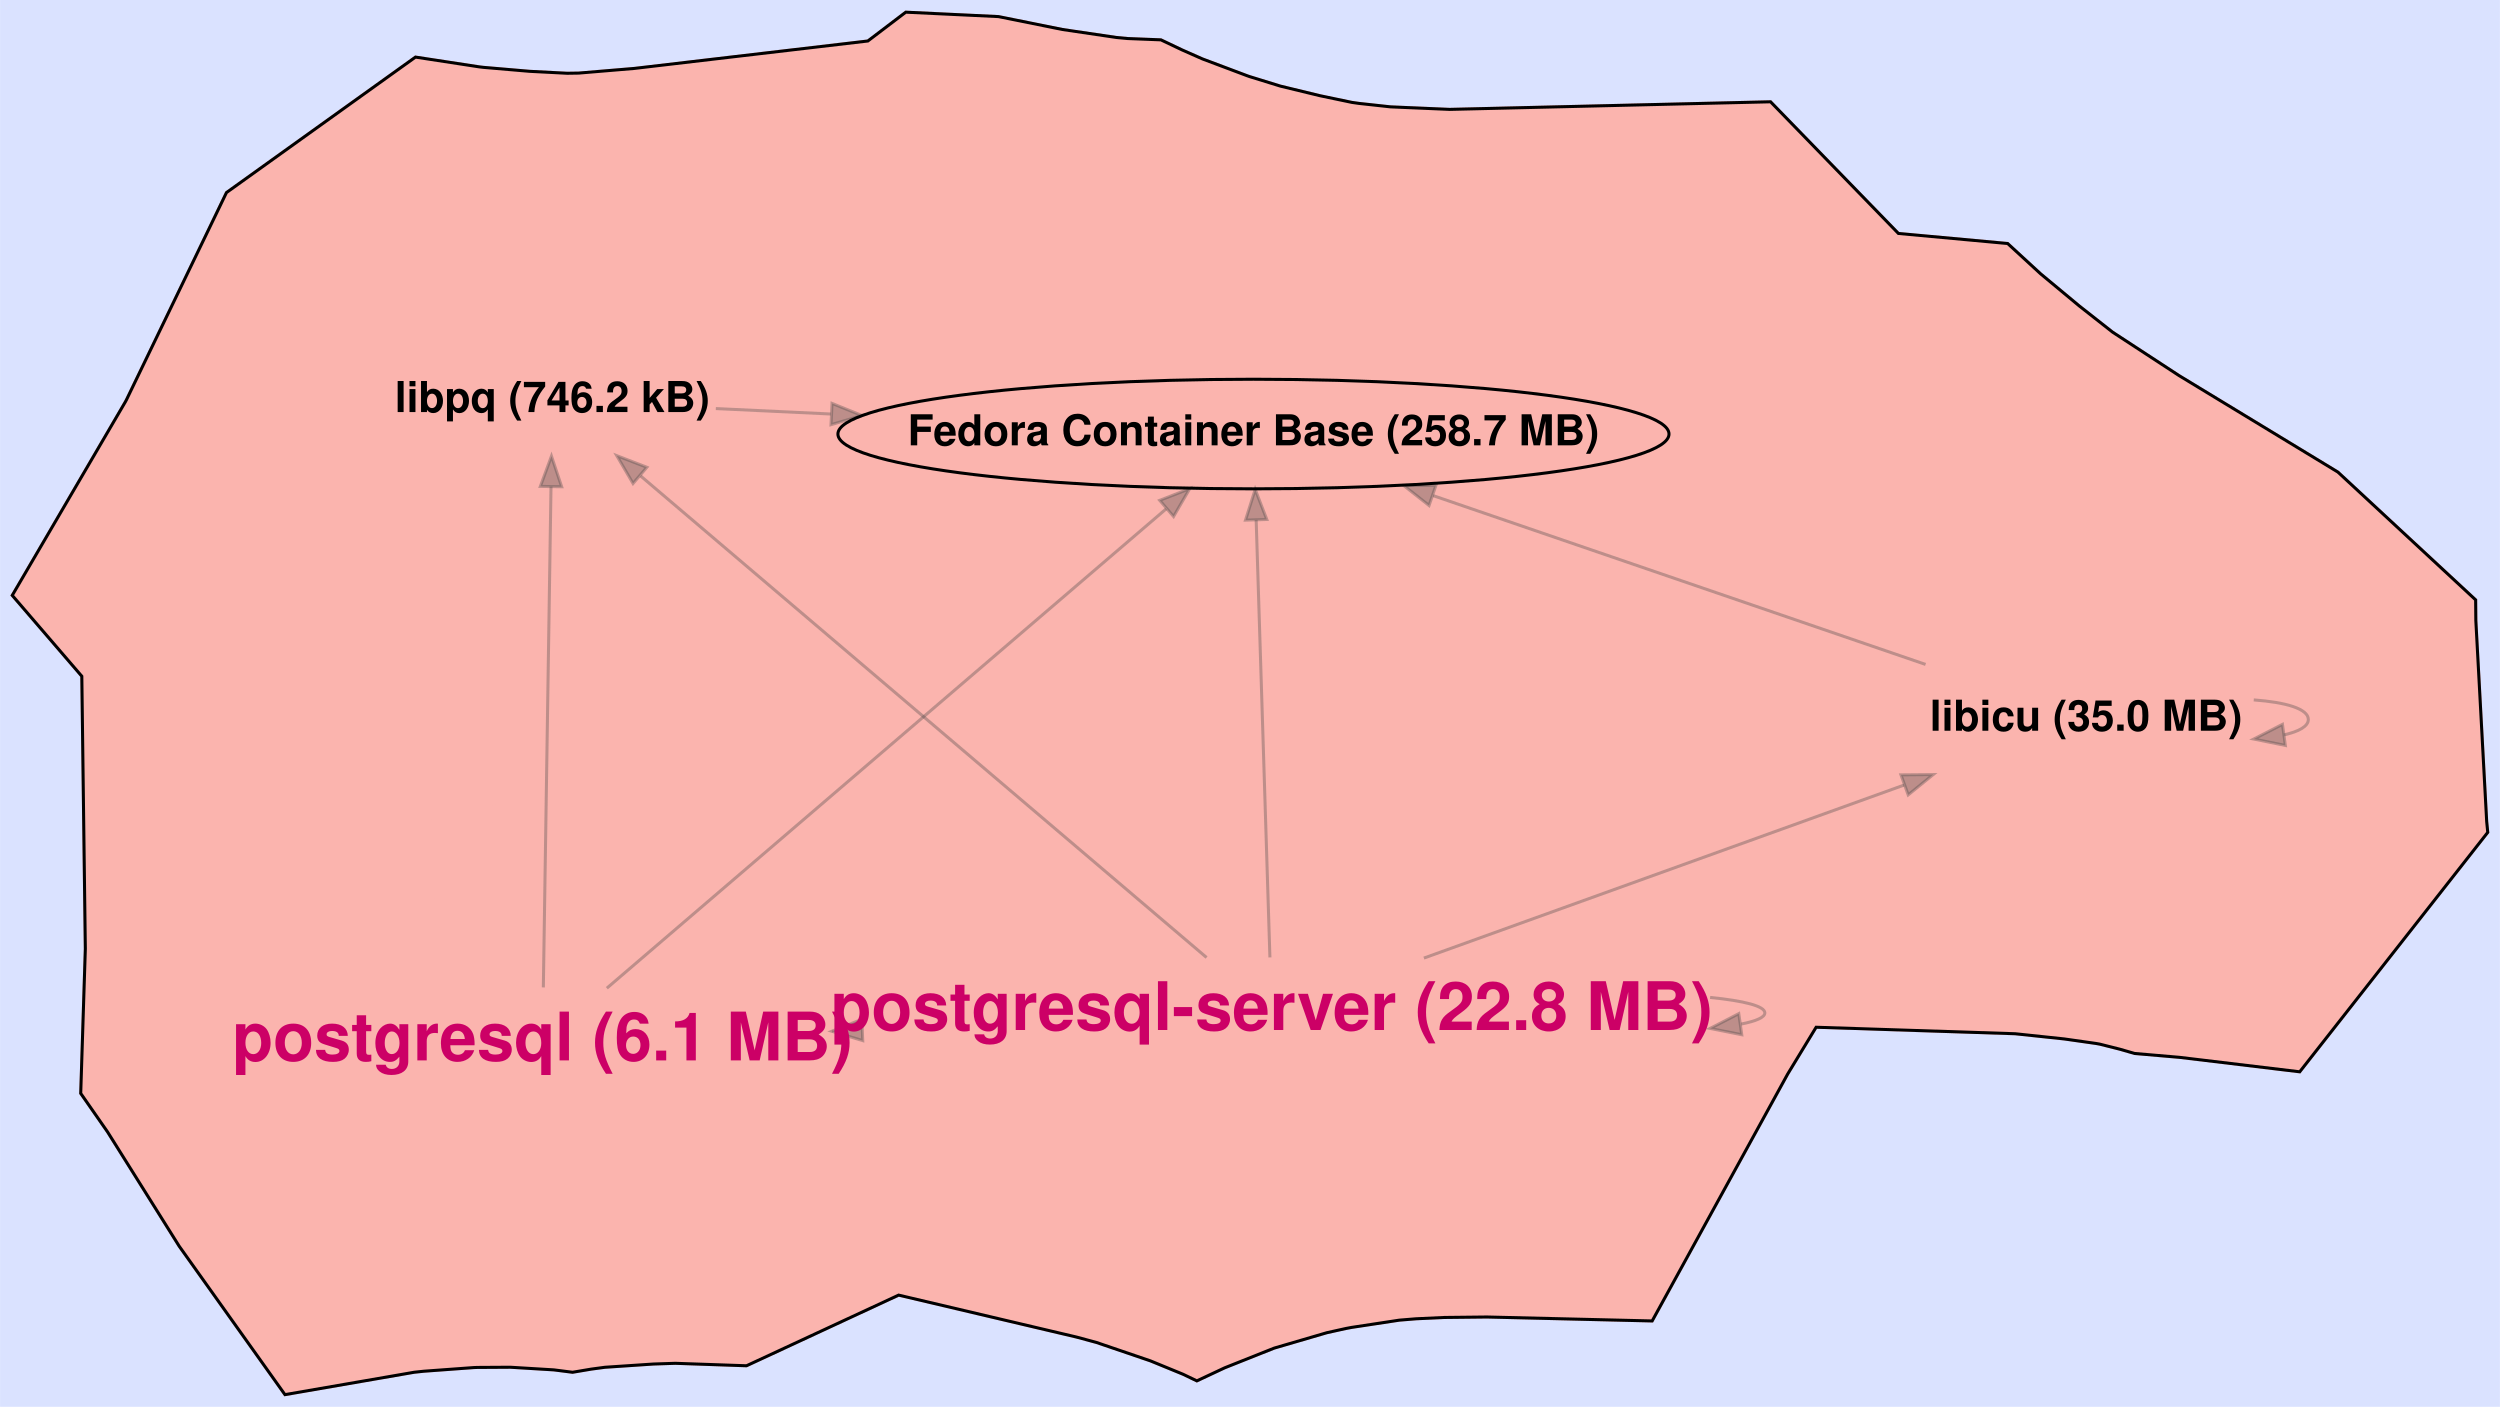
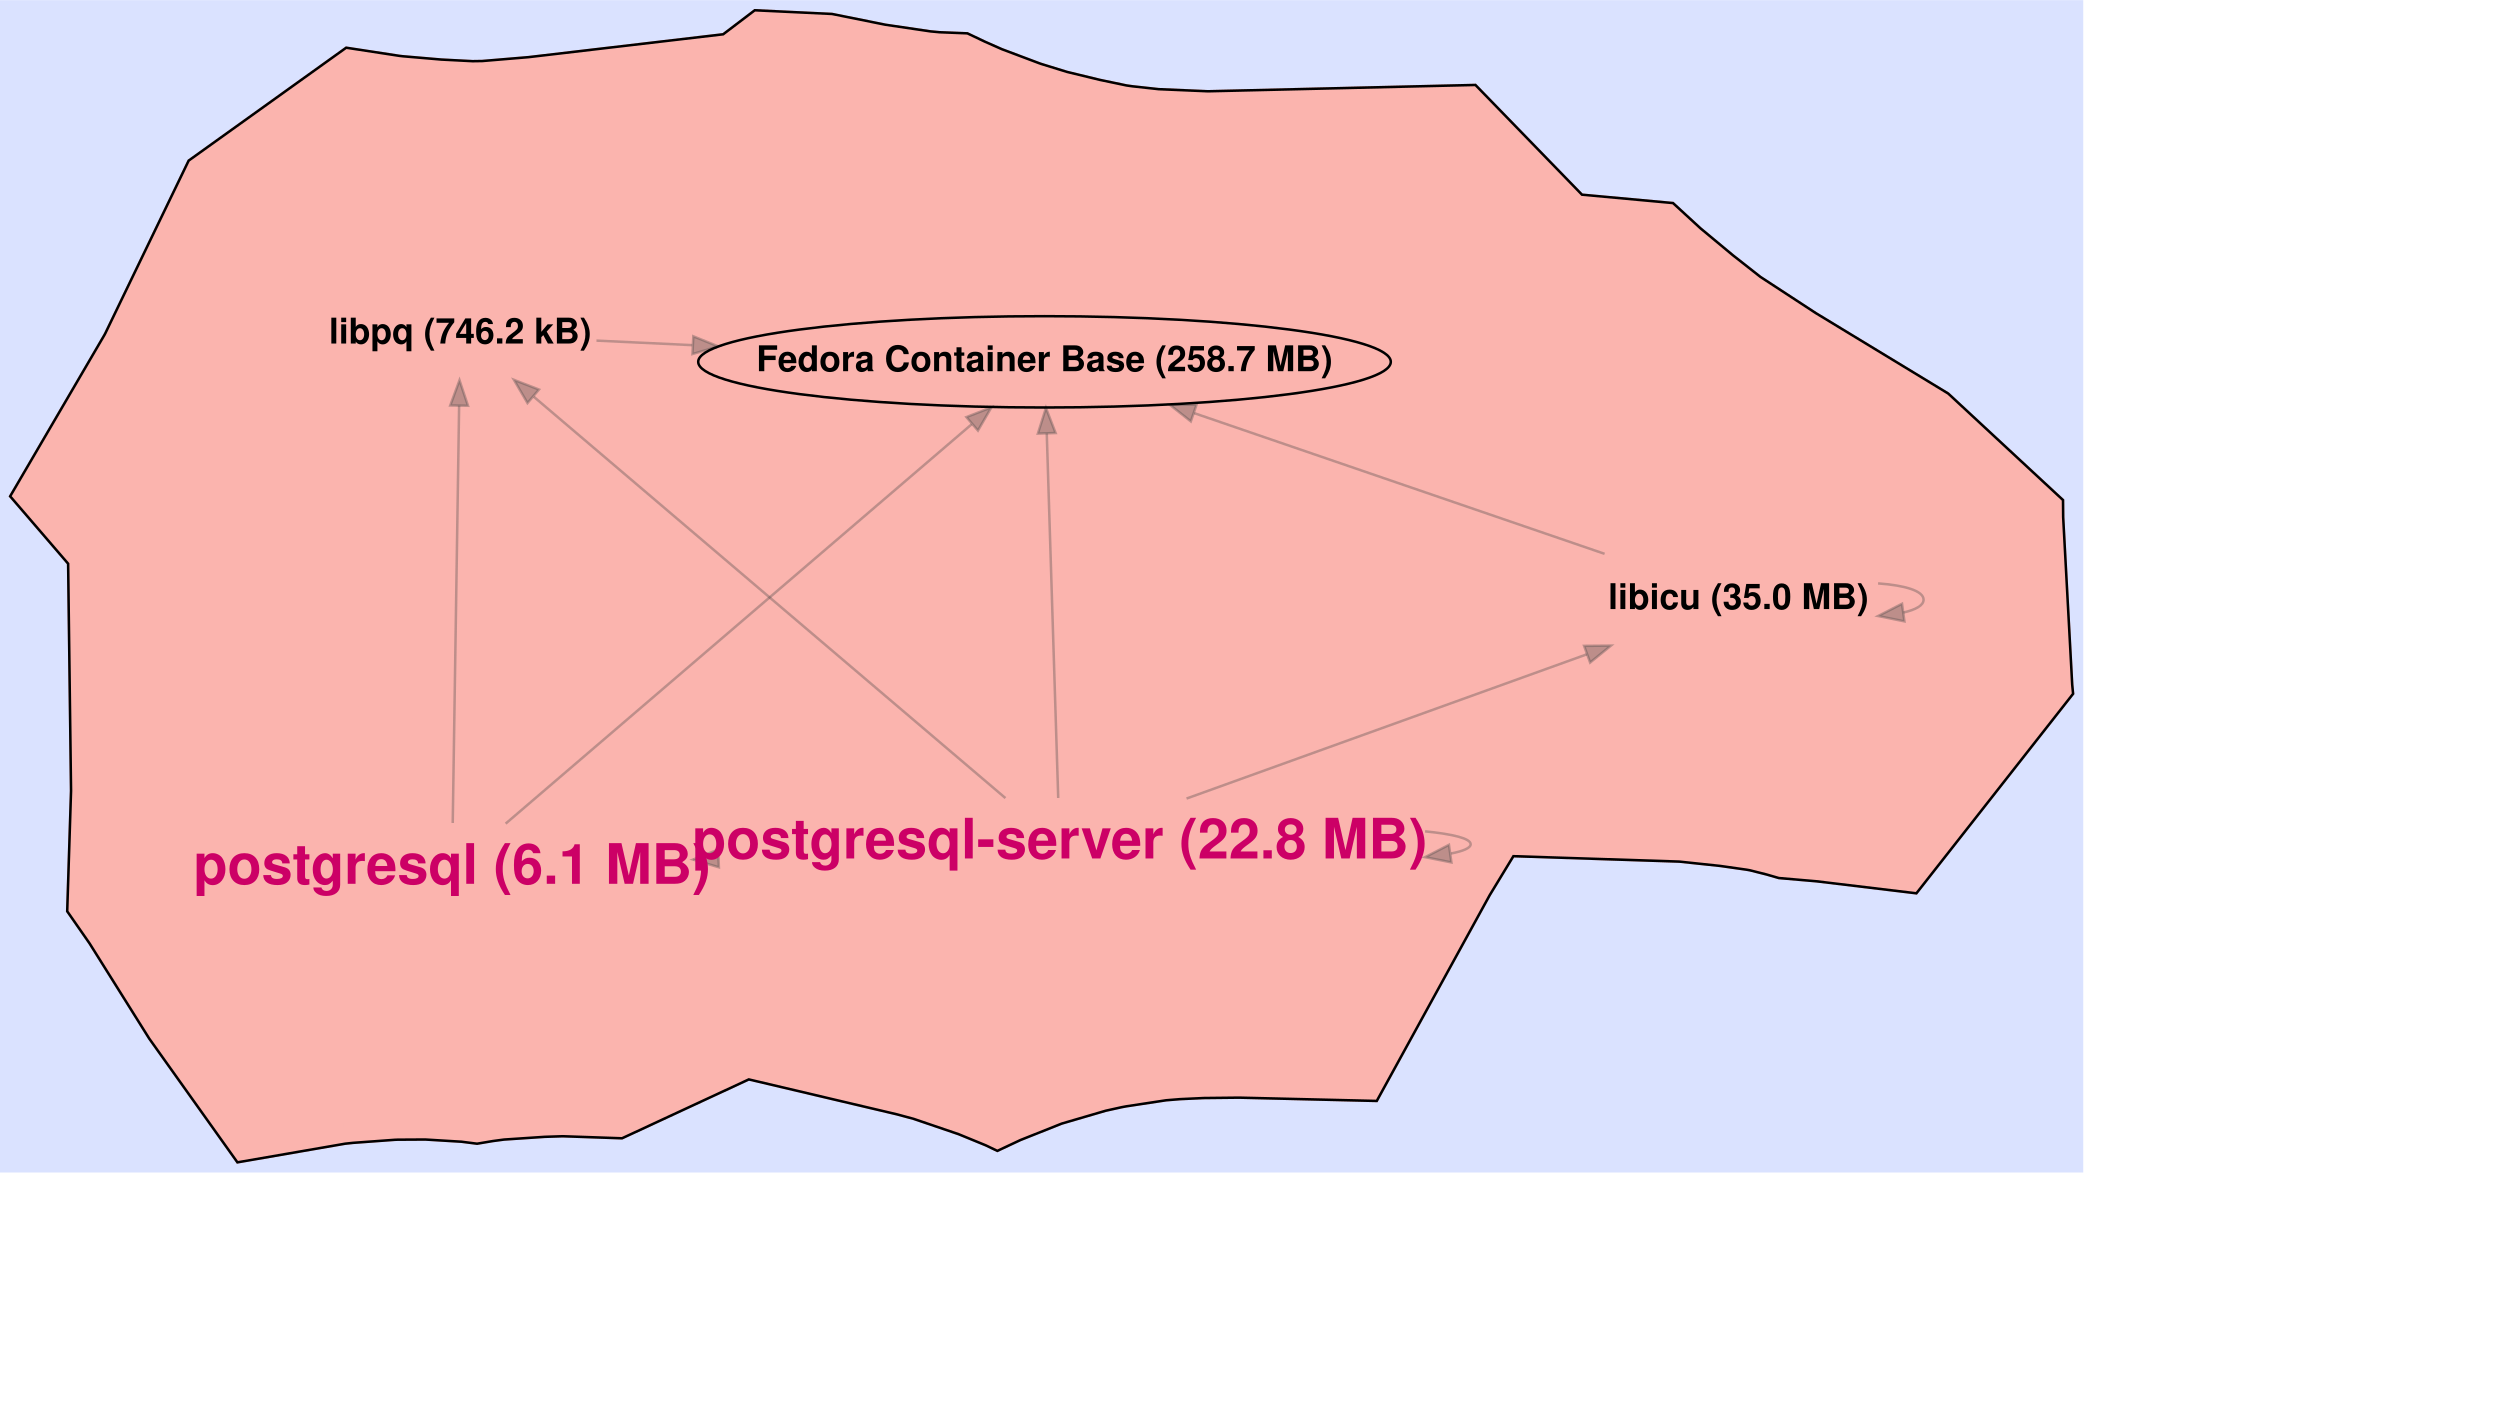
- <svg xmlns="http://www.w3.org/2000/svg" width="821pt" height="462pt" viewBox="0.00 0.00 821.15 462.11">
-   <g id="graph0" class="graph" transform="scale(1 1) rotate(0) translate(80.671 360.7109)">
+ <svg xmlns="http://www.w3.org/2000/svg" width="684pt" height="385pt" viewBox="0.00 0.00 821.15 462.11">
+   <g id="graph0" class="graph" transform="scale(.8333 .8333) rotate(0) translate(80.671 360.7109)">
    <polygon fill="#dae2ff" stroke="transparent" points="-80.671,101.398 -80.671,-360.711 740.476,-360.711 740.476,101.398 -80.671,101.398" />
    <polygon fill="#fbb4ae" stroke="#fbb4ae" points="58.859,-17.898 55.354,67.553 55.384,90.04 12.913,97.398 -21.828,48.645 -45.357,11.11 -54.18,-1.56 -52.663,-49.045 -53.819,-138.578 -76.671,-165.143 -39.511,-228.72 -39.152,-229.394 -6.303,-297.456 55.787,-341.957 76.687,-338.753 77.352,-233.668 83.562,-229.302 84.542,-229.302 84.673,-229.253 90.459,-229.253 90.885,-229.097 91.038,-229.097 96.879,-233.315 96.879,-233.315 91.038,-229.097 90.885,-229.097 90.459,-229.253 84.673,-229.253 84.542,-229.302 83.562,-229.302 77.352,-233.668 76.687,-338.753 78.093,-338.585 93.289,-337.282 105.628,-336.643 109.413,-336.703 127.627,-338.229 204.382,-347.246 216.83,-356.711 247.289,-355.259 268.29,-351.02 286.067,-348.393 289.704,-348.053 300.644,-347.62 307.52,-344.346 314.288,-341.352 329.153,-335.762 329.762,-335.553 339.878,-332.427 352.872,-329.274 363.39,-327.073 365.726,-326.741 376.046,-325.612 395.471,-324.778 500.897,-327.274 542.894,-284.025 578.339,-280.761 578.766,-280.732 589.623,-270.75 602.376,-260.153 613.236,-251.616 635.094,-237.326 687.25,-205.645 732.501,-163.661 732.56,-156.903 736.127,-90.85 736.476,-87.297 674.713,-8.649 635.253,-13.395 620.487,-14.668 615.628,-16.074 609.041,-17.734 607.782,-17.959 597.386,-19.44 581.246,-21.151 581.981,-47.042 581.981,-47.042 581.246,-21.151 515.86,-23.285 506.522,-7.92 462.004,73.194 407.715,71.892 393.742,72.049 384.488,72.478 378.965,72.929 363.296,75.311 361.437,75.659 355.229,77.036 355.089,77.072 338.01,82.069 343.743,-25.487 337.074,-23.054 337.074,-23.054 343.743,-25.487 338.01,82.069 337.696,82.172 321.583,88.592 312.446,92.878 307.891,90.691 297.23,86.316 279.458,80.255 272.882,78.475 214.486,64.705 164.513,87.913 141.128,87.104 140.996,77.931 140.996,77.931 141.128,87.104 133.985,87.34 118.015,88.409 113.528,89.012 107.38,90.048 101.242,89.264 86.935,88.395 76.048,88.463 74.892,88.509 58.507,89.708 55.384,90.04 55.354,67.553 58.859,-17.898 65.6,-17.898 65.611,-17.902 58.483,-124.008 77.388,-123.447 80.253,-123.554 84.891,-18.124 88.451,-18.124 90.667,-20.485 90.667,-20.485 88.451,-18.124 84.891,-18.124 80.253,-123.554 77.388,-123.447 58.483,-124.008 65.611,-17.902 65.6,-17.898 58.859,-17.898 58.859,-17.898" />
    <polyline fill="none" stroke="#000000" points="329.153,-335.762 329.762,-335.553 339.878,-332.427 352.872,-329.274 363.39,-327.073 365.726,-326.741 376.046,-325.612 395.471,-324.778 500.897,-327.274 542.894,-284.025 578.339,-280.761 578.766,-280.732 589.623,-270.75 602.376,-260.153 613.236,-251.616 635.094,-237.326 687.25,-205.645 732.501,-163.661 732.56,-156.903 736.127,-90.85 736.476,-87.297 674.713,-8.649 635.253,-13.395 620.487,-14.668 615.628,-16.074 609.041,-17.734 607.782,-17.959 597.386,-19.44 581.246,-21.151 515.86,-23.285 506.522,-7.92 462.004,73.194 407.715,71.892 393.742,72.049 384.488,72.478 378.965,72.929 363.296,75.311 361.437,75.659 355.229,77.036 355.089,77.072 338.01,82.069 337.696,82.172 321.583,88.592 312.446,92.878 307.891,90.691 297.23,86.316 279.458,80.255 272.882,78.475 214.486,64.705 164.513,87.913 141.128,87.104 133.985,87.34 118.015,88.409 113.528,89.012 107.38,90.048 101.242,89.264 86.935,88.395 76.048,88.463 74.892,88.509 58.507,89.708 55.384,90.04 12.913,97.398 -21.828,48.645 -45.357,11.11 -54.18,-1.56 -52.663,-49.045 -53.819,-138.578 -76.671,-165.143 -39.511,-228.72 -39.152,-229.394 -6.303,-297.456 55.787,-341.957 76.687,-338.753 78.093,-338.585 93.289,-337.282 105.628,-336.643 109.413,-336.703 127.627,-338.229 204.382,-347.246 216.83,-356.711 247.289,-355.259 268.29,-351.02 286.067,-348.393 289.704,-348.053 300.644,-347.62 307.52,-344.346 314.288,-341.352 329.153,-335.762 " />
    <g id="edge1" class="edge">
      <path fill="none" stroke="#444444" stroke-opacity="0.333" d="M551.806,-142.458C505.481,-158.339 438.153,-181.42 390.046,-197.912" />
      <polygon fill="#444444" fill-opacity="0.333" stroke="#444444" stroke-opacity="0.333" points="388.715,-194.668 380.391,-201.222 390.985,-201.29 388.715,-194.668" />
    </g>
    <g id="edge2" class="edge">
      <path fill="none" stroke="#444444" stroke-opacity="0.333" d="M659.613,-130.807C670.114,-130.038 677.54,-127.896 677.54,-124.38 677.54,-122.128 674.492,-120.439 669.541,-119.314" />
      <polygon fill="#444444" fill-opacity="0.333" stroke="#444444" stroke-opacity="0.333" points="669.996,-115.844 659.613,-117.953 669.045,-122.779 669.996,-115.844" />
    </g>
    <g id="edge3" class="edge">
      <path fill="none" stroke="#444444" stroke-opacity="0.333" d="M154.437,-226.506C166.088,-225.954 178.926,-225.346 192.203,-224.717" />
      <polygon fill="#444444" fill-opacity="0.333" stroke="#444444" stroke-opacity="0.333" points="192.606,-228.202 202.429,-224.232 192.275,-221.21 192.606,-228.202" />
    </g>
    <g id="edge4" class="edge">
      <path fill="none" stroke="#444444" stroke-opacity="0.333" d="M118.637,-36.114C160.669,-72.135 254.782,-152.788 302.35,-193.553" />
      <polygon fill="#444444" fill-opacity="0.333" stroke="#444444" stroke-opacity="0.333" points="300.248,-196.361 310.119,-200.211 304.803,-191.046 300.248,-196.361" />
    </g>
    <g id="edge5" class="edge">
      <path fill="none" stroke="#444444" stroke-opacity="0.333" d="M97.781,-36.36C98.347,-73.327 99.626,-156.939 100.299,-200.873" />
      <polygon fill="#444444" fill-opacity="0.333" stroke="#444444" stroke-opacity="0.333" points="96.799,-200.937 100.452,-210.883 103.798,-200.83 96.799,-200.937" />
    </g>
    <g id="edge6" class="edge">
      <path fill="none" stroke="#444444" stroke-opacity="0.333" d="M336.447,-46.221C335.4,-79.514 333.172,-150.356 331.927,-189.922" />
      <polygon fill="#444444" fill-opacity="0.333" stroke="#444444" stroke-opacity="0.333" points="328.428,-189.857 331.612,-199.963 335.424,-190.078 328.428,-189.857" />
    </g>
    <g id="edge7" class="edge">
      <path fill="none" stroke="#444444" stroke-opacity="0.333" d="M387.025,-46.005C431.733,-62.115 497.331,-85.751 544.789,-102.851" />
      <polygon fill="#444444" fill-opacity="0.333" stroke="#444444" stroke-opacity="0.333" points="543.733,-106.19 554.327,-106.287 546.106,-99.605 543.733,-106.19" />
    </g>
    <g id="edge8" class="edge">
      <path fill="none" stroke="#444444" stroke-opacity="0.333" d="M315.634,-46.185C273.107,-82.372 177.886,-163.397 129.758,-204.35" />
      <polygon fill="#444444" fill-opacity="0.333" stroke="#444444" stroke-opacity="0.333" points="127.245,-201.892 121.897,-211.038 131.781,-207.224 127.245,-201.892" />
    </g>
    <g id="edge9" class="edge">
      <path fill="none" stroke="#444444" stroke-opacity="0.333" d="M192.853,-21.976C192.803,-21.974 192.754,-21.972 192.704,-21.97" />
      <polygon fill="#444444" fill-opacity="0.333" stroke="#444444" stroke-opacity="0.333" points="202.695,-18.89 192.556,-21.964 202.399,-25.884 202.695,-18.89" />
    </g>
    <g id="edge10" class="edge">
      <path fill="none" stroke="#444444" stroke-opacity="0.333" d="M481.043,-33.077C492.164,-31.952 499.02,-30.256 499.02,-27.988 499.02,-26.535 496.206,-25.317 491.26,-24.333" />
      <polygon fill="#444444" fill-opacity="0.333" stroke="#444444" stroke-opacity="0.333" points="491.433,-20.823 481.043,-22.899 490.46,-27.755 491.433,-20.823" />
    </g>
    <g id="node1" class="node">
      <ellipse fill="none" stroke="#000000" cx="331.04" cy="-218.14" rx="136.5" ry="18" />
      <text text-anchor="middle" x="331.04" y="-214.44" font-family="Helvetica,sans-Serif" font-weight="bold" font-size="14.00" fill="#000000">Fedora Container Base (258.7 MB)</text>
    </g>
    <g id="node2" class="node">
      <text text-anchor="middle" x="604.54" y="-120.68" font-family="Helvetica,sans-Serif" font-weight="bold" font-size="14.00" fill="#000000">libicu (35.0 MB)</text>
    </g>
    <g id="node3" class="node">
      <text text-anchor="middle" x="100.73" y="-225.35" font-family="Helvetica,sans-Serif" font-weight="bold" font-size="14.00" fill="#000000">libpq (746.2 kB)</text>
    </g>
    <g id="node4" class="node">
      <text text-anchor="middle" x="97.5" y="-12.4" font-family="Helvetica,sans-Serif" font-weight="bold" font-size="22.00" fill="#cc0066">postgresql (6.1 MB)</text>
    </g>
    <g id="node5" class="node">
      <text text-anchor="middle" x="337.02" y="-22.388" font-family="Helvetica,sans-Serif" font-weight="bold" font-size="22.00" fill="#cc0066">postgresql-server (22.8 MB)</text>
    </g>
  </g>
</svg>
